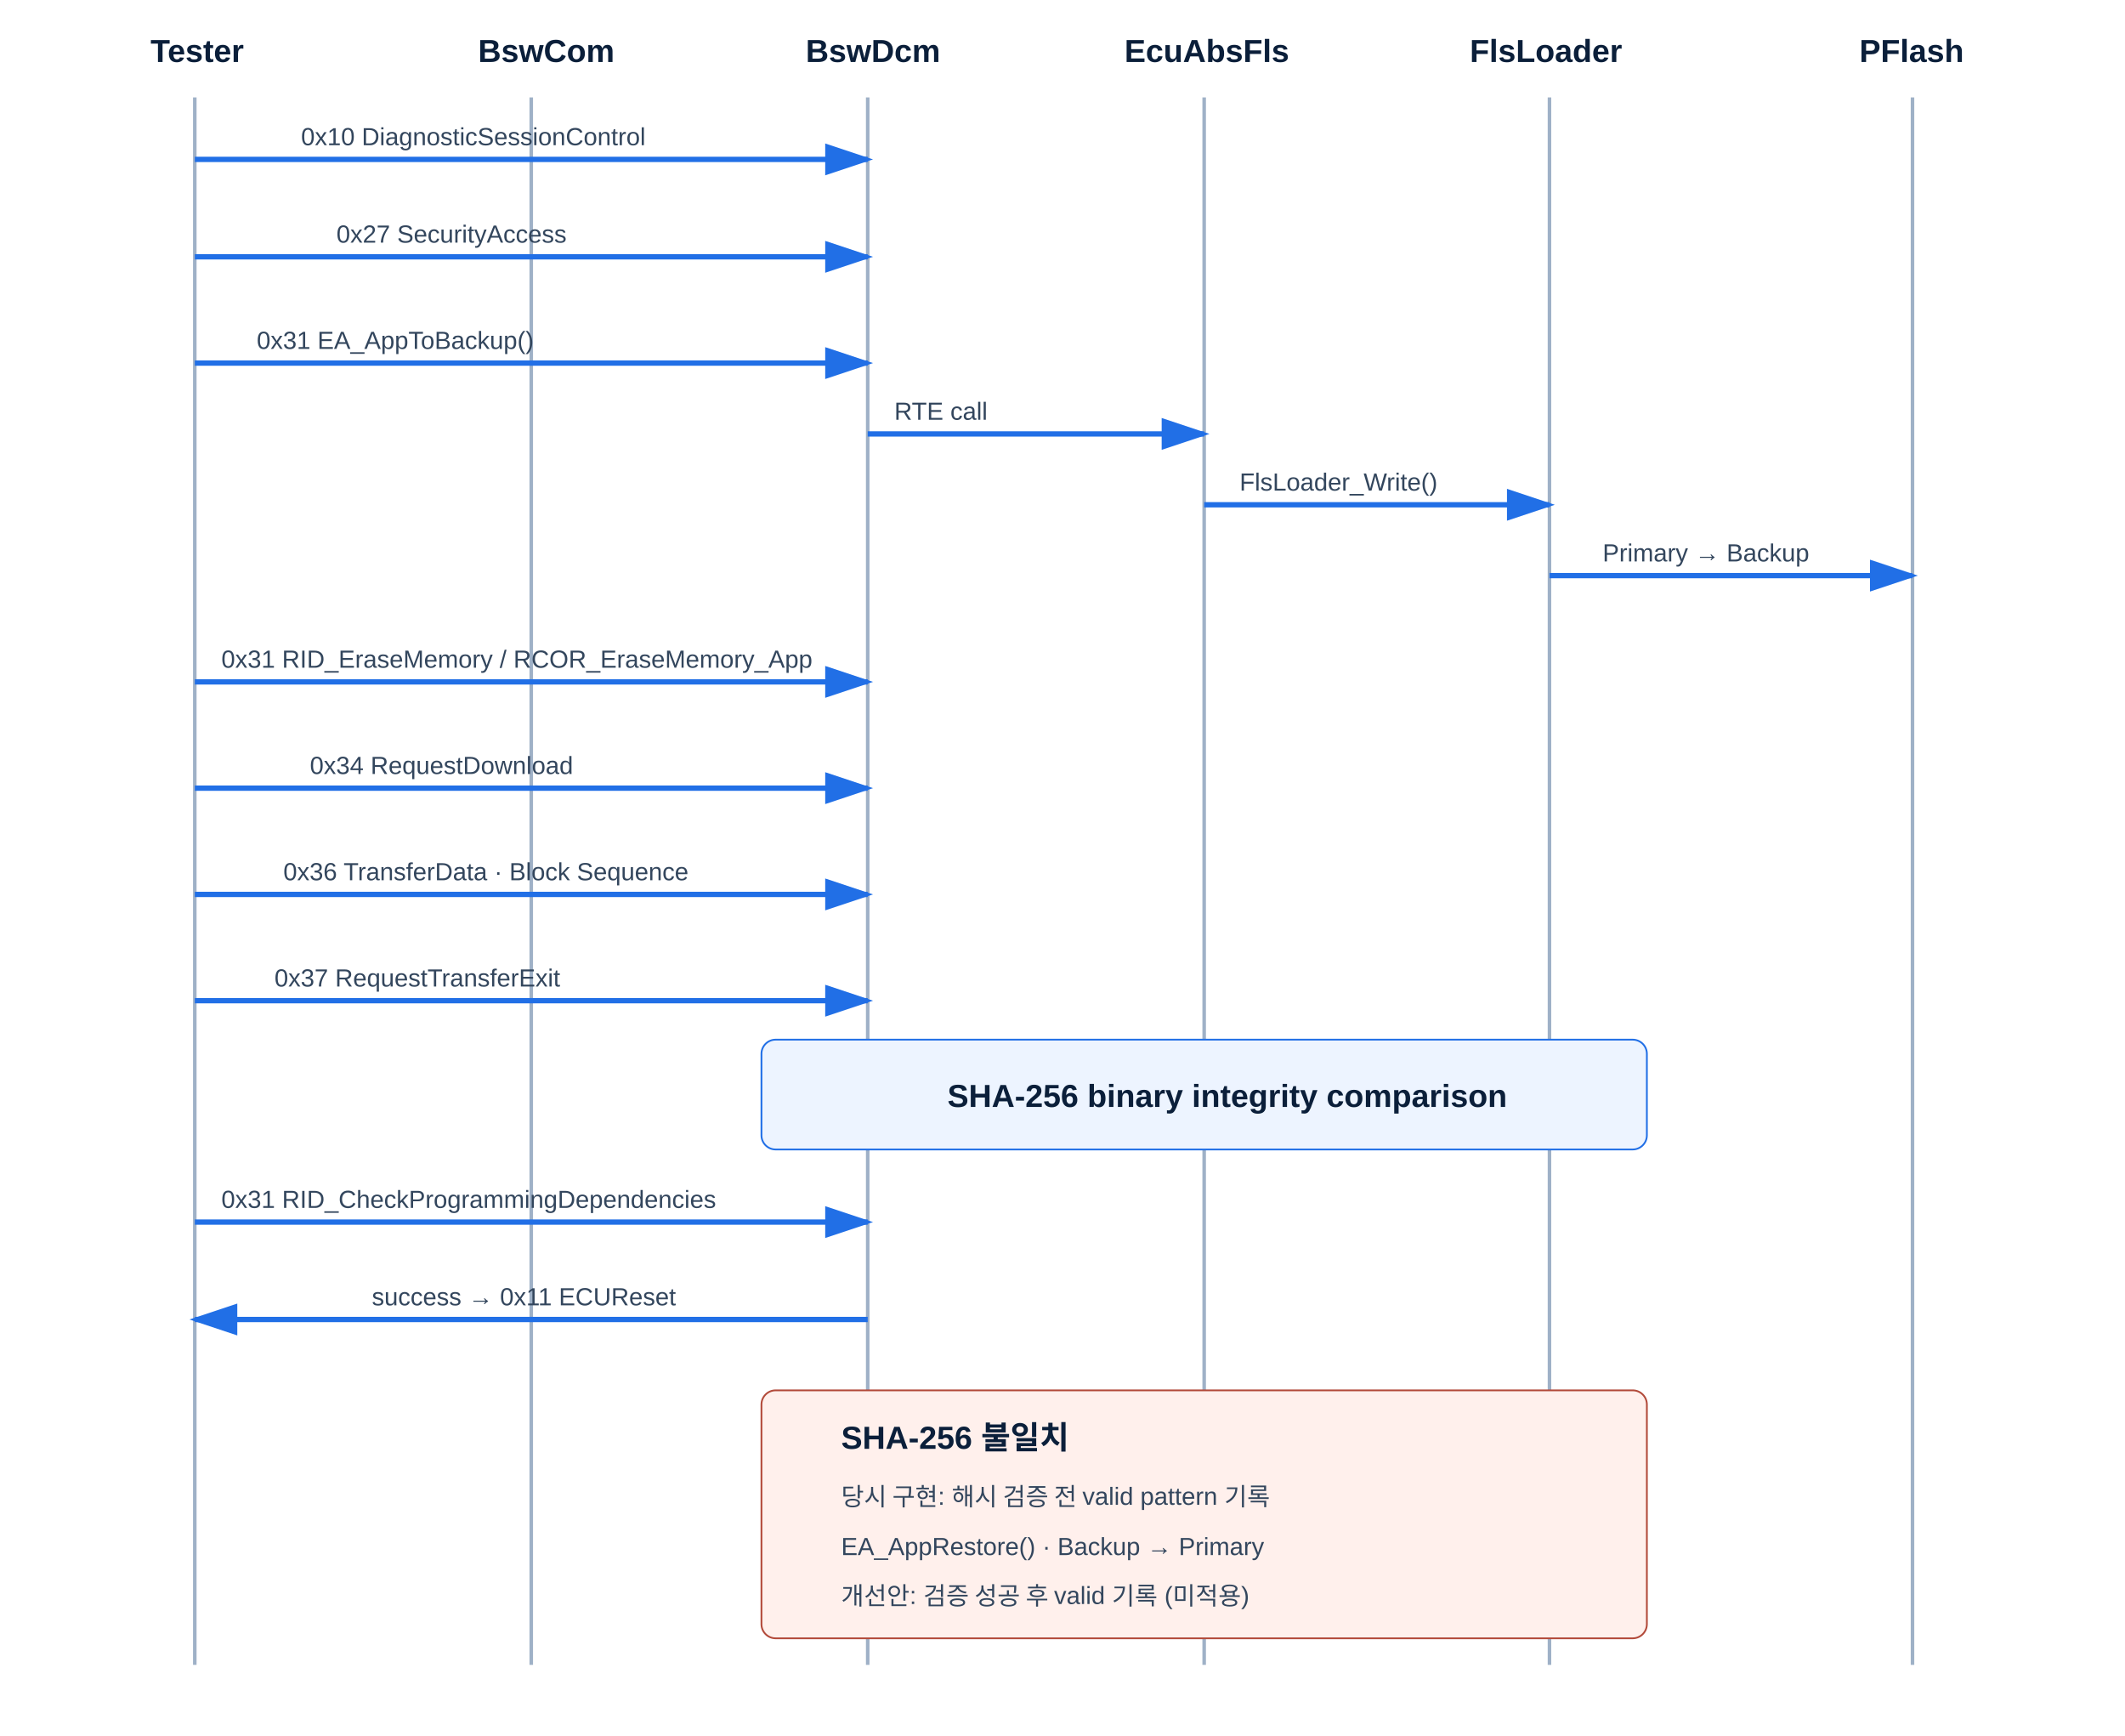
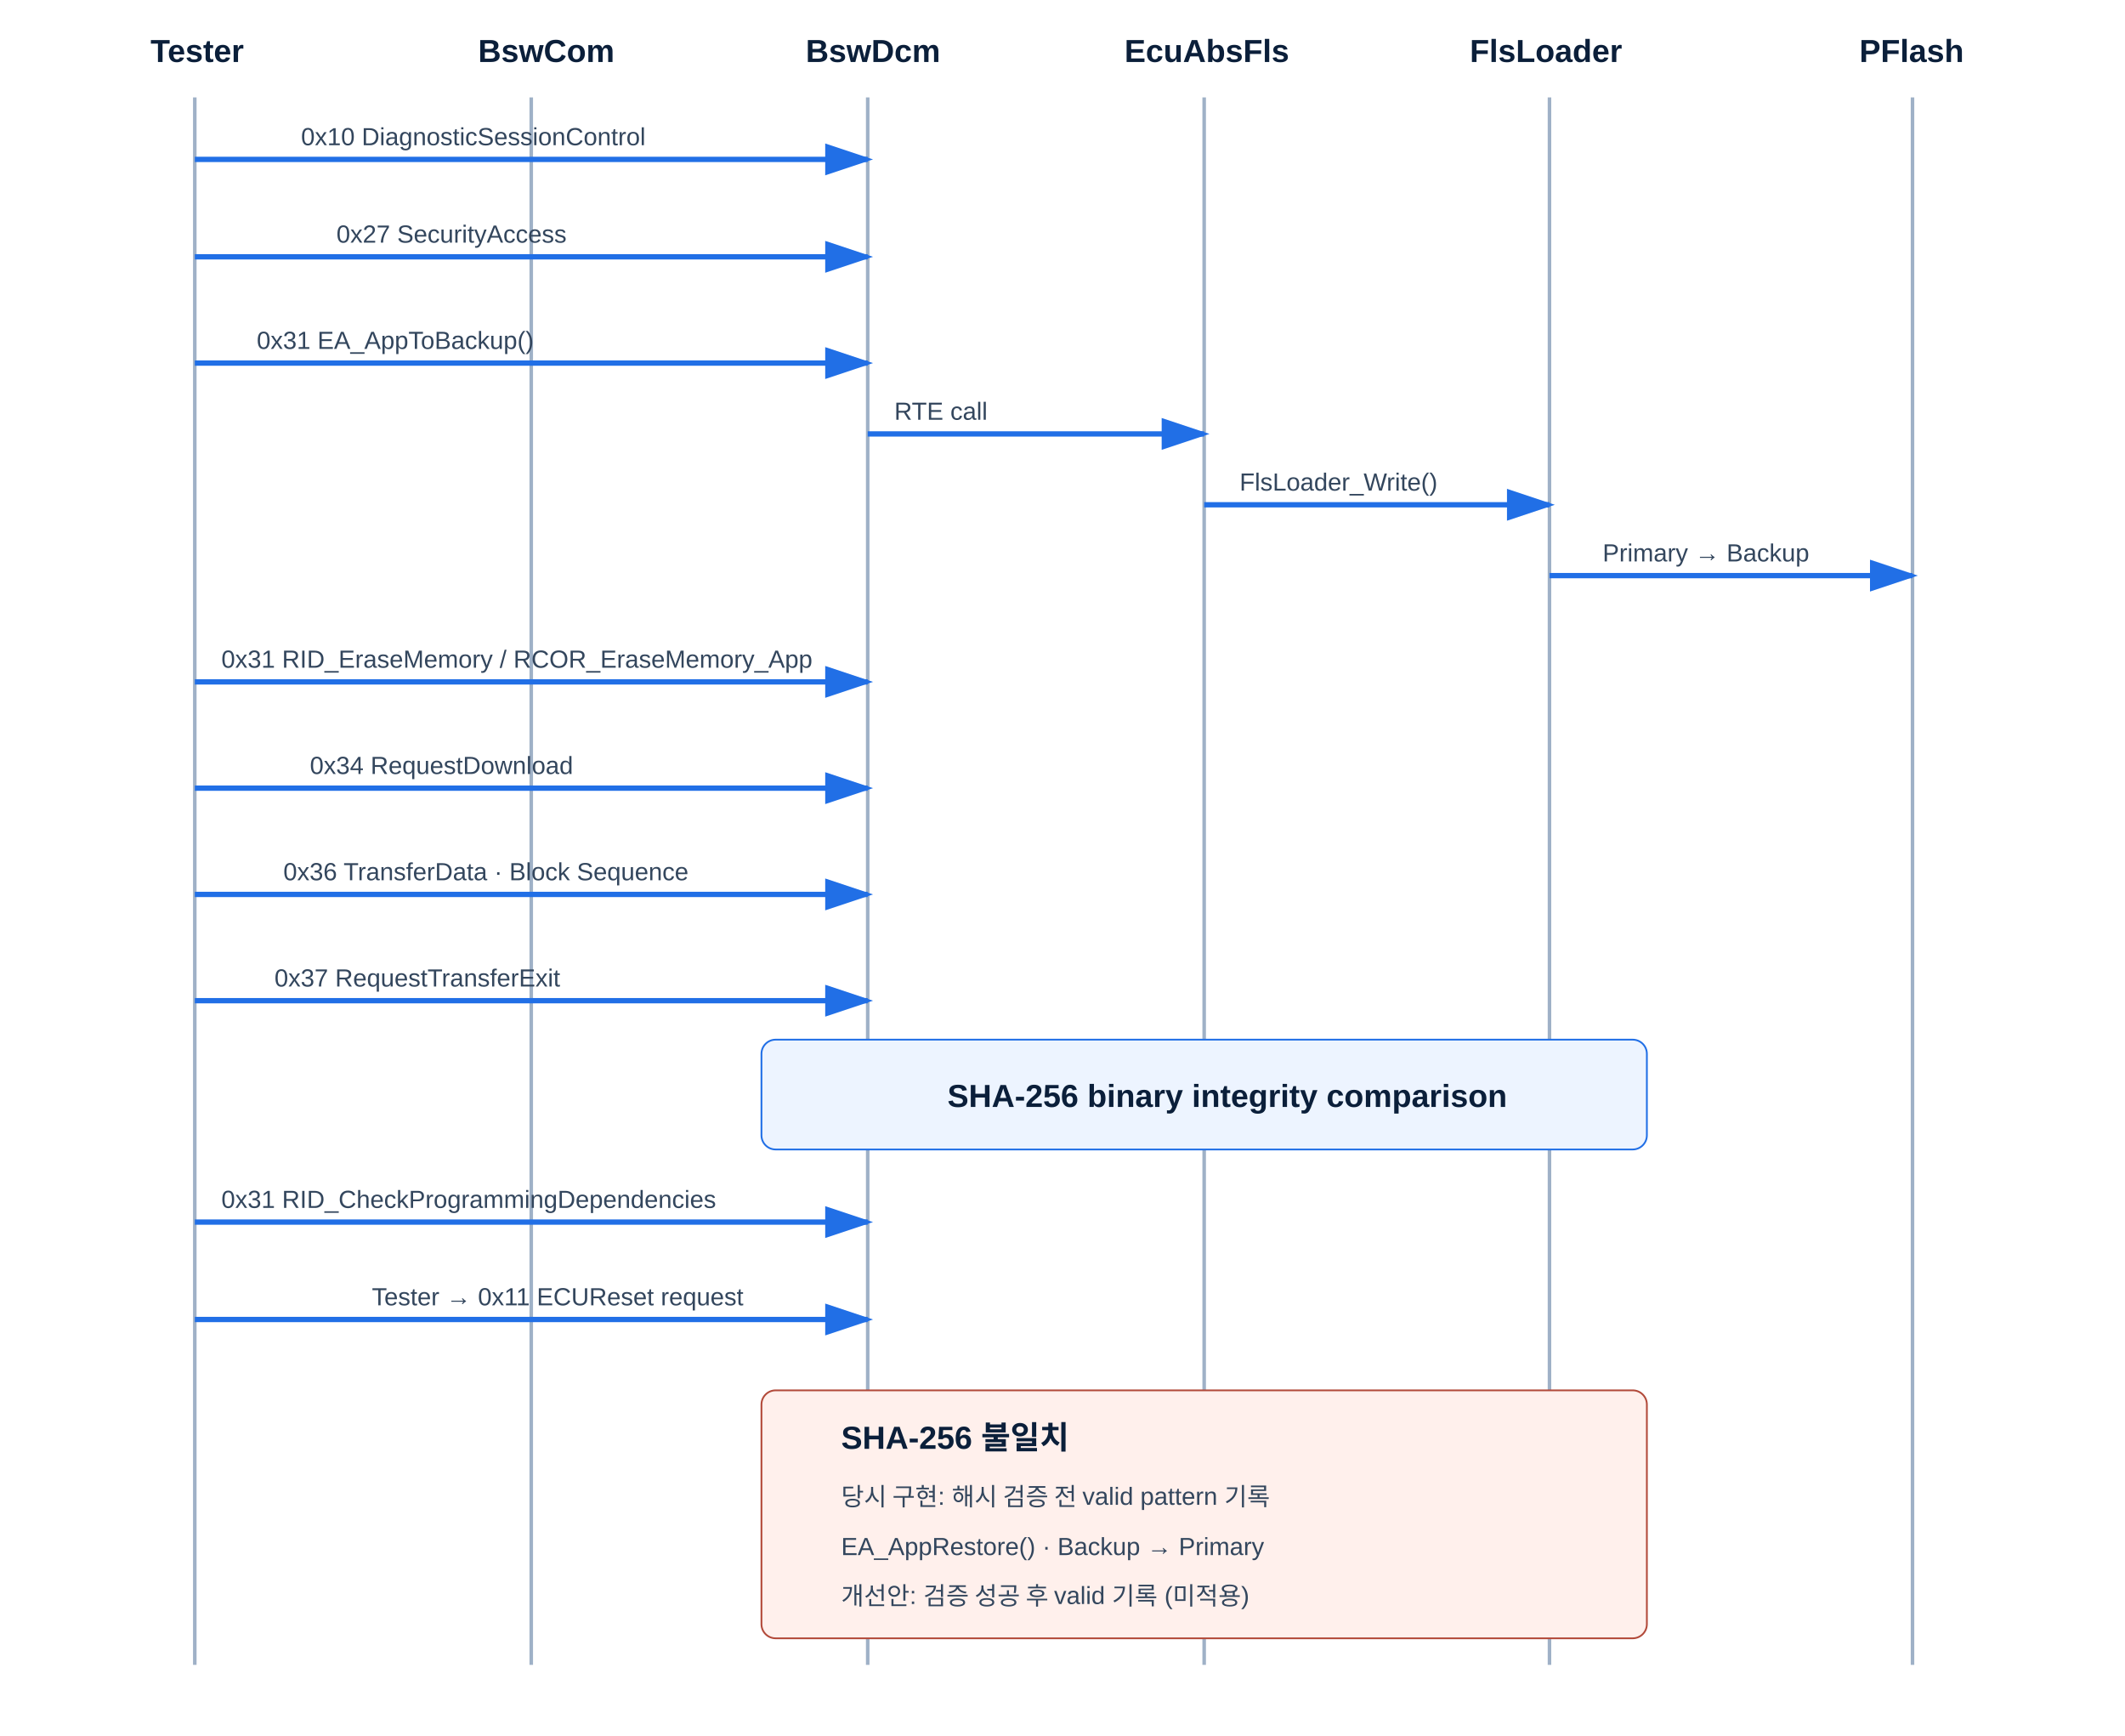
<svg xmlns="http://www.w3.org/2000/svg" viewBox="0 0 1200 980" role="img" aria-labelledby="uds-title uds-desc">
  <style>.lane{stroke:#9fb1c7;stroke-width:2}.h{font:700 18px Arial,sans-serif;fill:#0b1f3a}.m{font:14px Arial,sans-serif;fill:#33465d}.ok{stroke:#216fe6;stroke-width:3;marker-end:url(#b)}.fail{stroke:#b24a3a;stroke-width:3;marker-end:url(#r)}.box{fill:#edf4ff;stroke:#216fe6;rx:8}.fbox{fill:#fff0ec;stroke:#b24a3a;rx:8}</style>
  <defs>
    <marker id="b" markerWidth="10" markerHeight="10" refX="8" refY="3" orient="auto">
      <path d="M0 0 L0 6 L9 3z" fill="#216fe6" />
    </marker>
    <marker id="r" markerWidth="10" markerHeight="10" refX="8" refY="3" orient="auto">
      <path d="M0 0 L0 6 L9 3z" fill="#b24a3a" />
    </marker>
  </defs>
  <g>
    <text x="85" y="35" class="h">Tester</text>
    <text x="270" y="35" class="h">BswCom</text>
    <text x="455" y="35" class="h">BswDcm</text>
    <text x="635" y="35" class="h">EcuAbsFls</text>
    <text x="830" y="35" class="h">FlsLoader</text>
    <text x="1050" y="35" class="h">PFlash</text>
  </g>
  <g class="lane">
    <line x1="110" y1="55" x2="110" y2="940" />
    <line x1="300" y1="55" x2="300" y2="940" />
    <line x1="490" y1="55" x2="490" y2="940" />
    <line x1="680" y1="55" x2="680" y2="940" />
    <line x1="875" y1="55" x2="875" y2="940" />
    <line x1="1080" y1="55" x2="1080" y2="940" />
  </g>
  <g class="m">
    <line x1="110" y1="90" x2="490" y2="90" class="ok" />
    <text x="170" y="82">0x10 DiagnosticSessionControl</text>
    <line x1="110" y1="145" x2="490" y2="145" class="ok" />
    <text x="190" y="137">0x27 SecurityAccess</text>
    <line x1="110" y1="205" x2="490" y2="205" class="ok" />
    <text x="145" y="197">0x31 EA_AppToBackup()</text>
    <line x1="490" y1="245" x2="680" y2="245" class="ok" />
    <text x="505" y="237">RTE call</text>
    <line x1="680" y1="285" x2="875" y2="285" class="ok" />
    <text x="700" y="277">FlsLoader_Write()</text>
    <line x1="875" y1="325" x2="1080" y2="325" class="ok" />
    <text x="905" y="317">Primary → Backup</text>
    <line x1="110" y1="385" x2="490" y2="385" class="ok" />
    <text x="125" y="377">0x31 RID_EraseMemory / RCOR_EraseMemory_App</text>
    <line x1="110" y1="445" x2="490" y2="445" class="ok" />
    <text x="175" y="437">0x34 RequestDownload</text>
    <line x1="110" y1="505" x2="490" y2="505" class="ok" />
    <text x="160" y="497">0x36 TransferData · Block Sequence</text>
    <line x1="110" y1="565" x2="490" y2="565" class="ok" />
    <text x="155" y="557">0x37 RequestTransferExit</text>
    <rect x="430" y="587" width="500" height="62" class="box" />
    <text x="535" y="625" class="h">SHA-256 binary integrity comparison</text>
    <line x1="110" y1="690" x2="490" y2="690" class="ok" />
    <text x="125" y="682">0x31 RID_CheckProgrammingDependencies</text>
-     <line x1="490" y1="745" x2="110" y2="745" class="ok" />
-     <text x="210" y="737">success → 0x11 ECUReset</text>
+     <line x1="110" y1="745" x2="490" y2="745" class="ok" />
+     <text x="210" y="737">Tester → 0x11 ECUReset request</text>
    <rect x="430" y="785" width="500" height="140" class="fbox" />
    <text x="475" y="818" class="h">SHA-256 불일치</text>
    <text x="475" y="850">당시 구현: 해시 검증 전 valid pattern 기록</text>
    <text x="475" y="878">EA_AppRestore() · Backup → Primary</text>
    <text x="475" y="906">개선안: 검증 성공 후 valid 기록 (미적용)</text>
  </g>
</svg>
